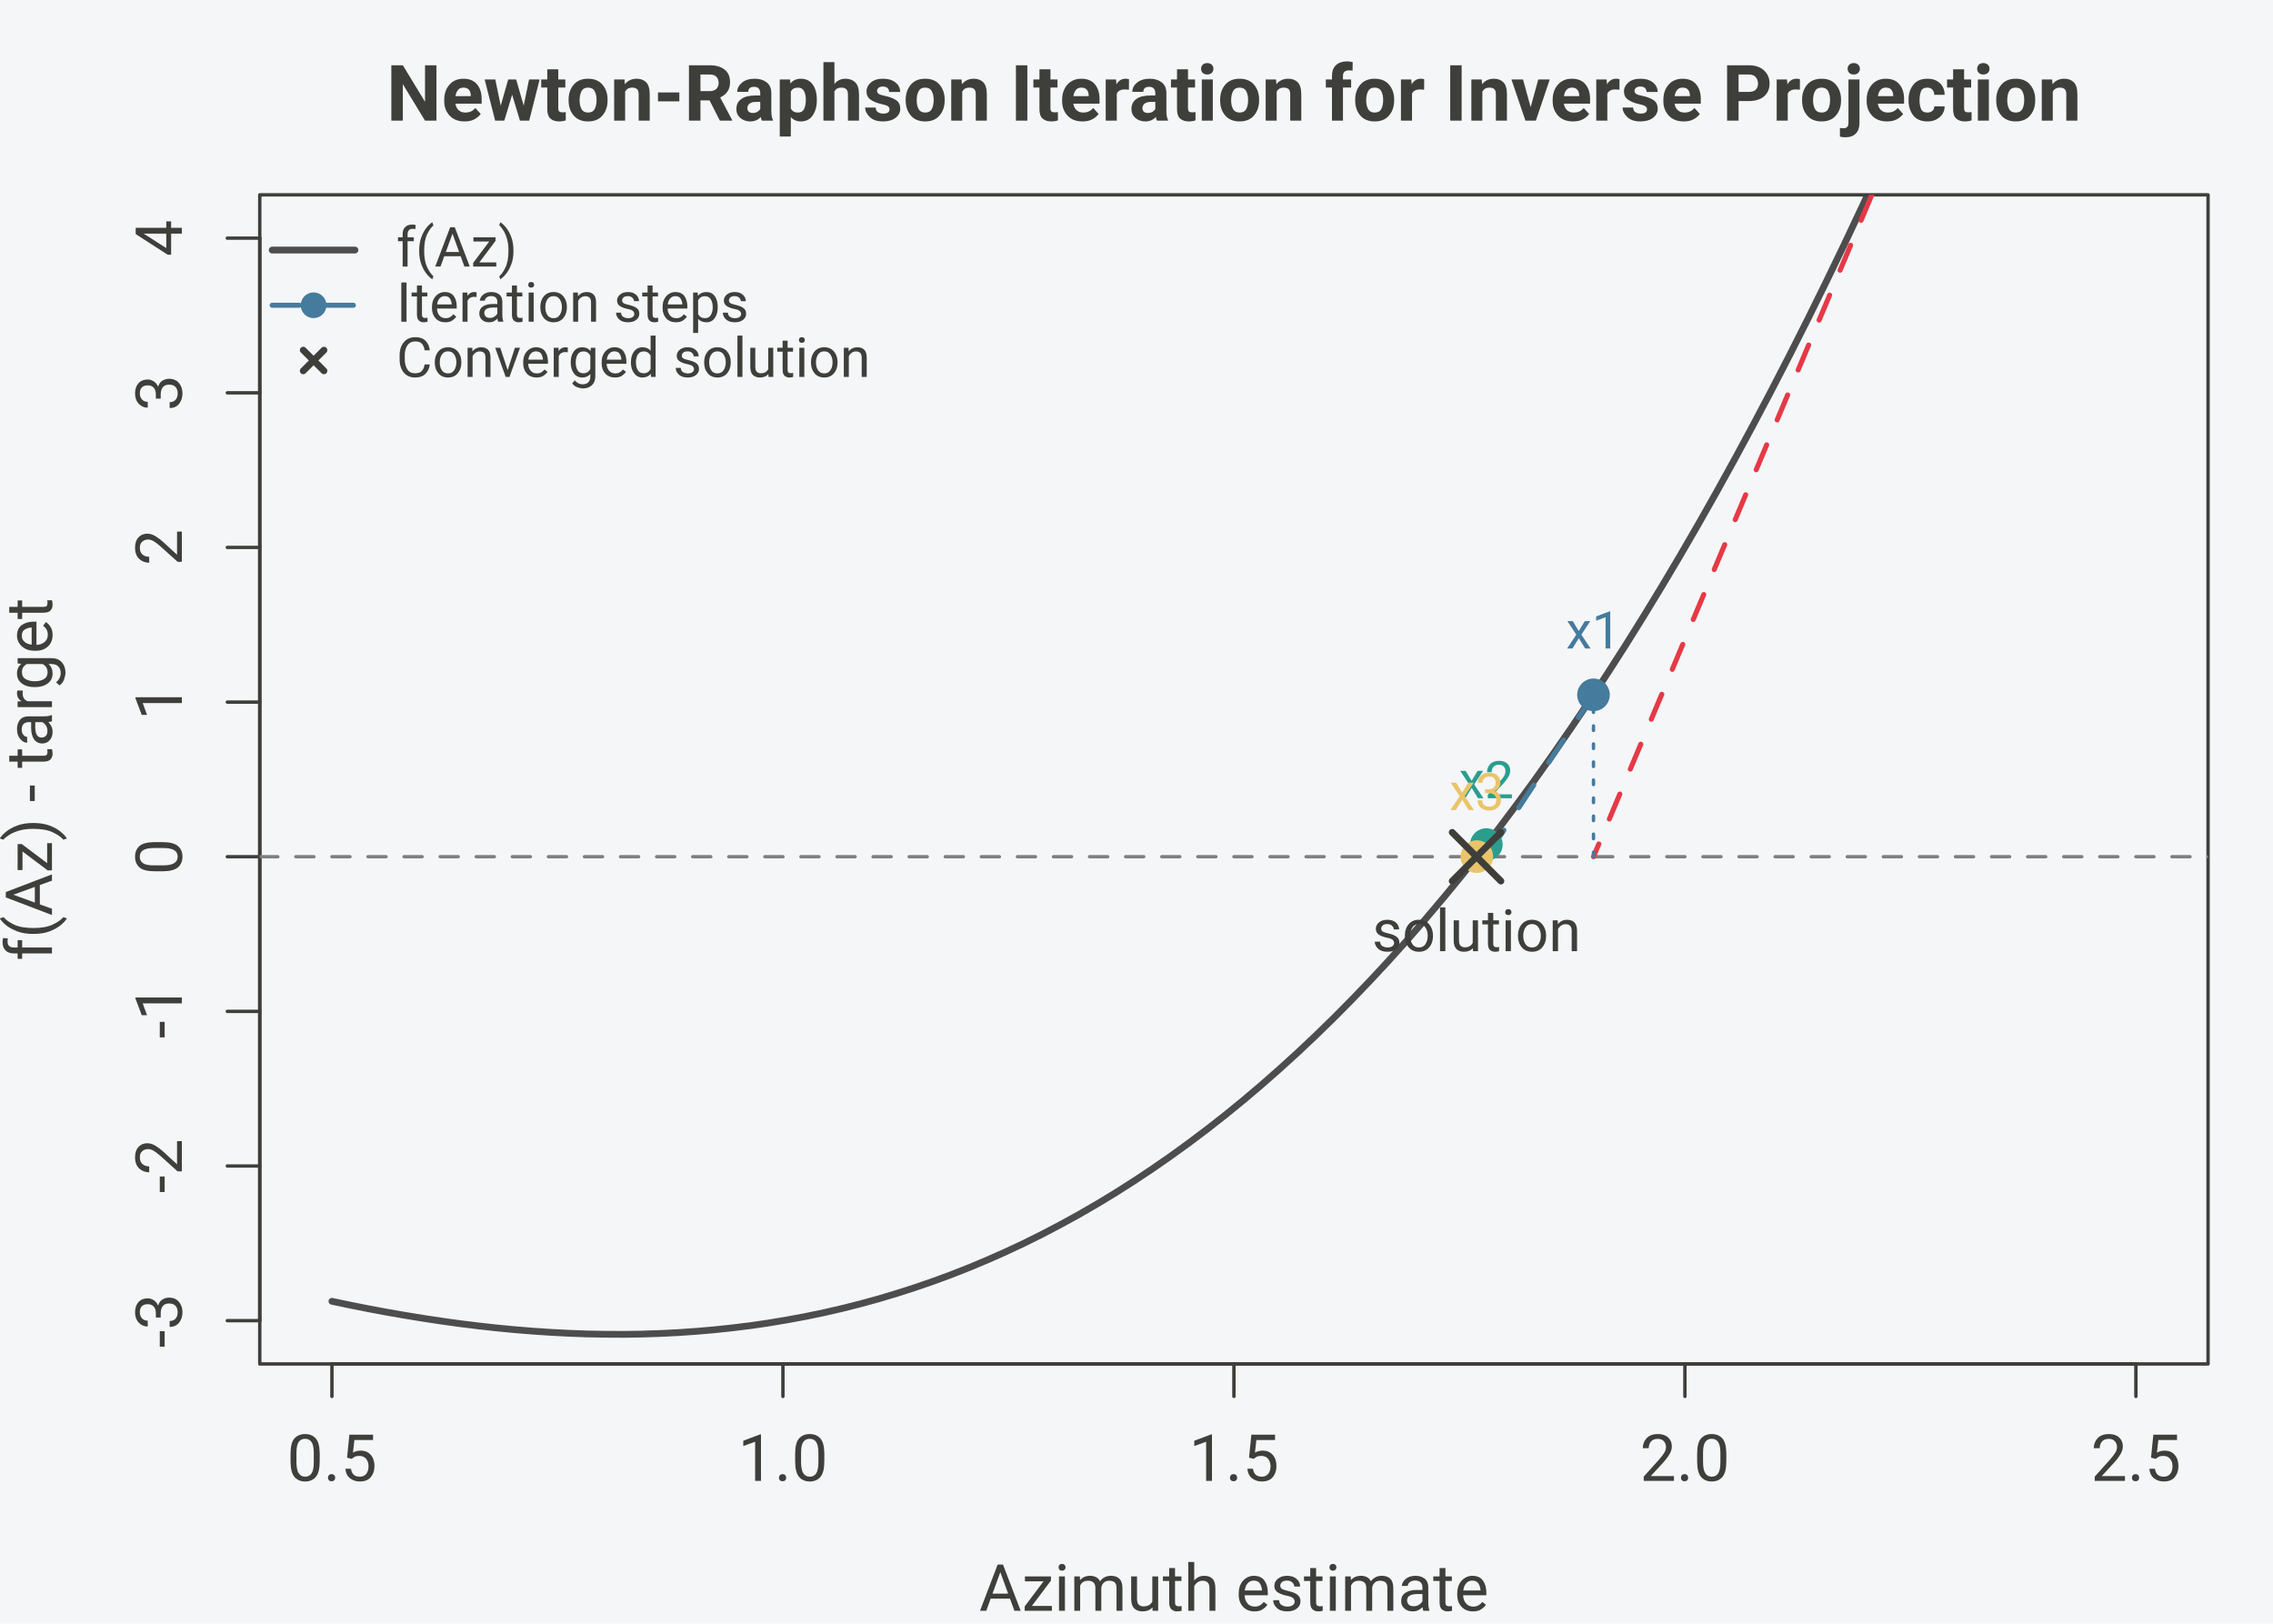
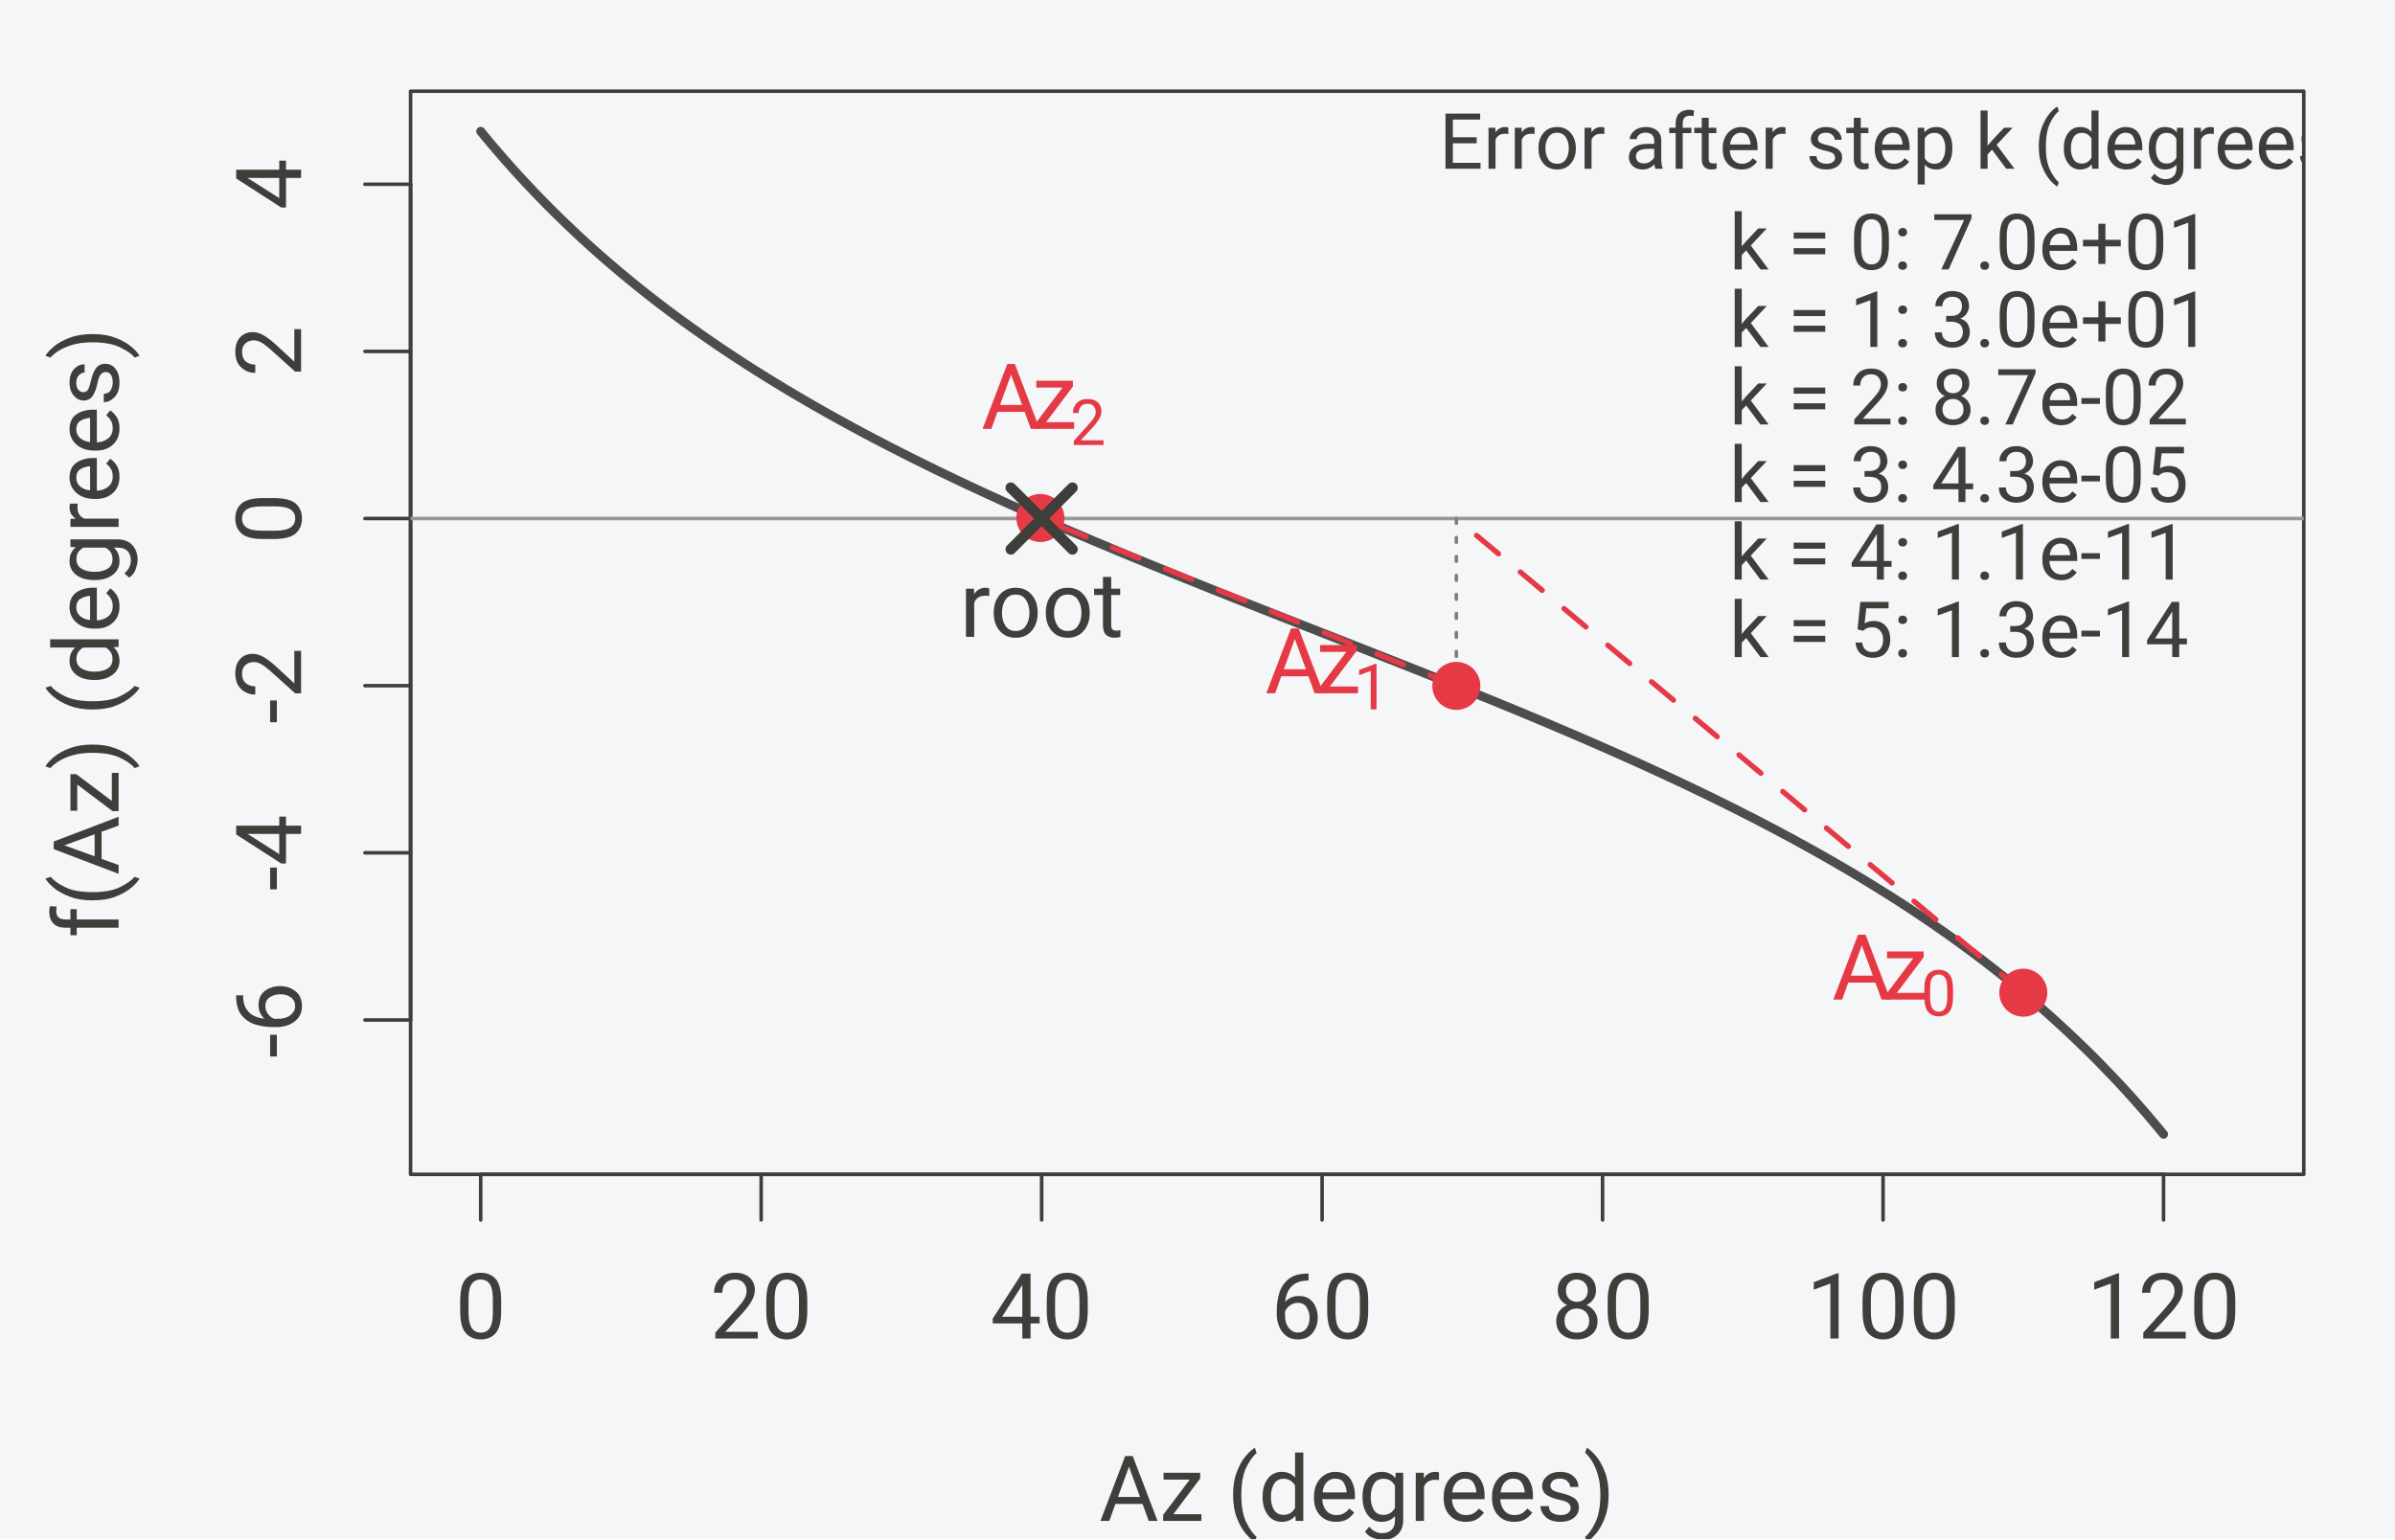
- <svg xmlns="http://www.w3.org/2000/svg" width="504.00pt" height="360.00pt" viewBox="0 0 504.00 360.00">
+ <svg xmlns="http://www.w3.org/2000/svg" width="504.00pt" height="324.00pt" viewBox="0 0 504.00 324.00">
  <g class="svglite">
    <defs>
      <style type="text/css">
    /* theme-aware-processed */
    .svglite line, .svglite polyline, .svglite polygon, .svglite path, .svglite circle {
      fill: none;
      stroke: #3E3F3A;
      stroke-linecap: round;
      stroke-linejoin: round;
      stroke-miterlimit: 10.00;
    }
    .svglite &gt; g &gt; rect {
      fill: none;
      stroke: #3E3F3A;
      stroke-linecap: round;
      stroke-linejoin: round;
      stroke-miterlimit: 10.00;
    }
    .svglite text {
      white-space: pre;
      fill: #3E3F3A;
    }
    .svglite g.glyphgroup path {
      fill: inherit;
      stroke: none;
    }
  </style>
    </defs>
    <rect class="svg-bg" width="100%" height="100%" style="stroke: none; fill: #F5F6F8;" />
    <defs>
-       <clipPath id="cpMC4wMHw1MDQuMDB8MC4wMHwzNjAuMDA=">
-         <rect x="0.00" y="0.00" width="504.00" height="360.00" />
+       <clipPath id="cpMC4wMHw1MDQuMDB8MC4wMHwzMjQuMDA=">
+         <rect x="0.00" y="0.00" width="504.00" height="324.00" />
      </clipPath>
    </defs>
-     <g clip-path="url(#cpMC4wMHw1MDQuMDB8MC4wMHwzNjAuMDA=)">
+     <g clip-path="url(#cpMC4wMHw1MDQuMDB8MC4wMHwzMjQuMDA=)">
</g>
    <defs>
-       <clipPath id="cpNTcuNjB8NDg5LjYwfDQzLjIwfDMwMi40MA==">
-         <rect x="57.60" y="43.20" width="432.00" height="259.20" />
+       <clipPath id="cpODYuNDB8NDg0LjgwfDE5LjIwfDI0Ny4yMA==">
+         <rect x="86.40" y="19.20" width="398.40" height="228.00" />
      </clipPath>
    </defs>
-     <g clip-path="url(#cpNTcuNjB8NDg5LjYwfDQzLjIwfDMwMi40MA==)">
-       <polyline points="73.60,288.51 77.64,289.36 81.68,290.16 85.72,290.92 89.76,291.62 93.80,292.28 97.84,292.89 101.88,293.45 105.92,293.95 109.96,294.40 114.00,294.79 118.04,295.12 122.08,295.39 126.13,295.60 130.17,295.75 134.21,295.82 138.25,295.84 142.29,295.78 146.33,295.65 150.37,295.45 154.41,295.17 158.45,294.82 162.49,294.39 166.53,293.89 170.57,293.30 174.61,292.62 178.65,291.87 182.69,291.03 186.73,290.10 190.77,289.08 194.81,287.97 198.85,286.76 202.89,285.46 206.93,284.07 210.97,282.58 215.01,280.99 219.05,279.29 223.09,277.50 227.14,275.60 231.18,273.59 235.22,271.47 239.26,269.25 243.30,266.91 247.34,264.46 251.38,261.89 255.42,259.21 259.46,256.41 263.50,253.49 267.54,250.45 271.58,247.29 275.62,244.00 279.66,240.58 283.70,237.03 287.74,233.36 291.78,229.55 295.82,225.61 299.86,221.53 303.90,217.32 307.94,212.97 311.98,208.48 316.02,203.84 320.06,199.06 324.11,194.14 328.15,189.07 332.19,183.85 336.23,178.48 340.27,172.96 344.31,167.28 348.35,161.45 352.39,155.46 356.43,149.31 360.47,143.01 364.51,136.53 368.55,129.90 372.59,123.10 376.63,116.13 380.67,108.99 384.71,101.68 388.75,94.20 392.79,86.55 396.83,78.72 400.87,70.71 404.91,62.52 408.95,54.15 412.99,45.60 417.03,36.86 421.07,27.94 425.12,18.83 429.16,9.53 433.20,0.034 437.24,-9.65 441.28,-19.53 445.32,-29.60 449.36,-39.88 453.40,-50.35 457.44,-61.03 461.48,-71.90 465.52,-82.99 469.56,-94.27 473.60,-105.77 " style="stroke-width: 1.50; stroke: #4D4D4D;" />
+     <g clip-path="url(#cpODYuNDB8NDg0LjgwfDE5LjIwfDI0Ny4yMA==)">
+       <polyline points="101.16,27.64 102.34,29.08 103.52,30.49 104.71,31.88 105.89,33.25 107.08,34.59 108.26,35.92 109.45,37.22 110.63,38.50 111.82,39.75 113.00,40.99 114.18,42.21 115.37,43.42 116.55,44.60 117.74,45.76 118.92,46.91 120.11,48.04 121.29,49.16 122.47,50.26 123.66,51.34 124.84,52.41 126.03,53.46 127.21,54.50 128.40,55.52 129.58,56.53 130.77,57.53 131.95,58.51 133.13,59.48 134.32,60.44 135.50,61.38 136.69,62.32 137.87,63.24 139.06,64.15 140.24,65.05 141.42,65.94 142.61,66.81 143.79,67.68 144.98,68.54 146.16,69.38 147.35,70.22 148.53,71.05 149.72,71.87 150.90,72.68 152.08,73.48 153.27,74.27 154.45,75.06 155.64,75.83 156.82,76.60 158.01,77.36 159.19,78.11 160.38,78.85 161.56,79.59 162.74,80.32 163.93,81.04 165.11,81.76 166.30,82.47 167.48,83.17 168.67,83.87 169.85,84.56 171.03,85.24 172.22,85.92 173.40,86.59 174.59,87.26 175.77,87.92 176.96,88.57 178.14,89.22 179.33,89.87 180.51,90.50 181.69,91.14 182.88,91.77 184.06,92.39 185.25,93.01 186.43,93.63 187.62,94.24 188.80,94.84 189.98,95.44 191.17,96.04 192.35,96.63 193.54,97.22 194.72,97.81 195.91,98.39 197.09,98.97 198.28,99.54 199.46,100.11 200.64,100.68 201.83,101.24 203.01,101.80 204.20,102.36 205.38,102.91 206.57,103.46 207.75,104.01 208.94,104.55 210.12,105.09 211.30,105.63 212.49,106.17 213.67,106.70 214.86,107.23 216.04,107.76 217.23,108.28 218.41,108.80 219.59,109.32 220.78,109.84 221.96,110.36 223.15,110.87 224.33,111.38 225.52,111.89 226.70,112.40 227.89,112.90 229.07,113.41 230.25,113.91 231.44,114.41 232.62,114.90 233.81,115.40 234.99,115.89 236.18,116.39 237.36,116.88 238.55,117.37 239.73,117.85 240.91,118.34 242.10,118.83 243.28,119.31 244.47,119.79 245.65,120.27 246.84,120.75 248.02,121.23 249.20,121.71 250.39,122.19 251.57,122.66 252.76,123.14 253.94,123.61 255.13,124.09 256.31,124.56 257.50,125.03 258.68,125.50 259.86,125.97 261.05,126.44 262.23,126.91 263.42,127.38 264.60,127.84 265.79,128.31 266.97,128.78 268.15,129.25 269.34,129.71 270.52,130.18 271.71,130.64 272.89,131.11 274.08,131.57 275.26,132.04 276.45,132.50 277.63,132.97 278.81,133.43 280.00,133.90 281.18,134.36 282.37,134.83 283.55,135.29 284.74,135.76 285.92,136.22 287.11,136.69 288.29,137.15 289.47,137.62 290.66,138.09 291.84,138.56 293.03,139.02 294.21,139.49 295.40,139.96 296.58,140.43 297.76,140.90 298.95,141.37 300.13,141.84 301.32,142.31 302.50,142.79 303.69,143.26 304.87,143.74 306.06,144.21 307.24,144.69 308.42,145.17 309.61,145.65 310.79,146.13 311.98,146.61 313.16,147.09 314.35,147.57 315.53,148.06 316.71,148.55 317.90,149.03 319.08,149.52 320.27,150.01 321.45,150.51 322.64,151.00 323.82,151.50 325.01,151.99 326.19,152.49 327.37,152.99 328.56,153.50 329.74,154.00 330.93,154.51 332.11,155.02 333.30,155.53 334.48,156.04 335.67,156.56 336.85,157.08 338.03,157.60 339.22,158.12 340.40,158.64 341.59,159.17 342.77,159.70 343.96,160.23 345.14,160.77 346.32,161.31 347.51,161.85 348.69,162.39 349.88,162.94 351.06,163.49 352.25,164.04 353.43,164.60 354.62,165.16 355.80,165.72 356.98,166.29 358.17,166.86 359.35,167.43 360.54,168.01 361.72,168.59 362.91,169.18 364.09,169.77 365.28,170.36 366.46,170.96 367.64,171.56 368.83,172.16 370.01,172.77 371.20,173.39 372.38,174.01 373.57,174.63 374.75,175.26 375.93,175.90 377.12,176.53 378.30,177.18 379.49,177.83 380.67,178.48 381.86,179.14 383.04,179.81 384.23,180.48 385.41,181.16 386.59,181.84 387.78,182.53 388.96,183.23 390.15,183.93 391.33,184.64 392.52,185.36 393.70,186.08 394.88,186.81 396.07,187.55 397.25,188.29 398.44,189.04 399.62,189.80 400.81,190.57 401.99,191.34 403.18,192.13 404.36,192.92 405.54,193.72 406.73,194.53 407.91,195.35 409.10,196.18 410.28,197.02 411.47,197.86 412.65,198.72 413.84,199.59 415.02,200.46 416.20,201.35 417.39,202.25 418.57,203.16 419.76,204.08 420.94,205.02 422.13,205.96 423.31,206.92 424.49,207.89 425.68,208.87 426.86,209.87 428.05,210.88 429.23,211.90 430.42,212.94 431.60,213.99 432.79,215.06 433.97,216.14 435.15,217.24 436.34,218.36 437.52,219.49 438.71,220.64 439.89,221.80 441.08,222.98 442.26,224.19 443.44,225.41 444.63,226.65 445.81,227.90 447.00,229.18 448.18,230.48 449.37,231.81 450.55,233.15 451.74,234.52 452.92,235.91 454.10,237.32 455.29,238.76 " style="stroke-width: 1.88; stroke: #4D4D4D;" />
    </g>
-     <g clip-path="url(#cpMC4wMHw1MDQuMDB8MC4wMHwzNjAuMDA=)">
-       <line x1="73.60" y1="302.40" x2="473.60" y2="302.40" style="stroke-width: 0.75;" />
-       <line x1="73.60" y1="302.40" x2="73.60" y2="309.60" style="stroke-width: 0.75;" />
-       <line x1="173.60" y1="302.40" x2="173.60" y2="309.60" style="stroke-width: 0.75;" />
-       <line x1="273.60" y1="302.40" x2="273.60" y2="309.60" style="stroke-width: 0.75;" />
-       <line x1="373.60" y1="302.40" x2="373.60" y2="309.60" style="stroke-width: 0.75;" />
-       <line x1="473.60" y1="302.40" x2="473.60" y2="309.60" style="stroke-width: 0.75;" />
-       <text x="73.60" y="328.32" text-anchor="middle" style="font-size: 1.2em; font-family: &quot;Roboto&quot;, -apple-system, BlinkMacSystemFont, &quot;Segoe UI&quot;, system-ui, sans-serif;">0.5</text>
-       <text x="173.60" y="328.32" text-anchor="middle" style="font-size: 1.2em; font-family: &quot;Roboto&quot;, -apple-system, BlinkMacSystemFont, &quot;Segoe UI&quot;, system-ui, sans-serif;">1.0</text>
-       <text x="273.60" y="328.32" text-anchor="middle" style="font-size: 1.2em; font-family: &quot;Roboto&quot;, -apple-system, BlinkMacSystemFont, &quot;Segoe UI&quot;, system-ui, sans-serif;">1.5</text>
-       <text x="373.60" y="328.32" text-anchor="middle" style="font-size: 1.2em; font-family: &quot;Roboto&quot;, -apple-system, BlinkMacSystemFont, &quot;Segoe UI&quot;, system-ui, sans-serif;">2.0</text>
-       <text x="473.60" y="328.32" text-anchor="middle" style="font-size: 1.2em; font-family: &quot;Roboto&quot;, -apple-system, BlinkMacSystemFont, &quot;Segoe UI&quot;, system-ui, sans-serif;">2.5</text>
-       <line x1="57.60" y1="292.80" x2="57.60" y2="52.80" style="stroke-width: 0.75;" />
-       <line x1="57.60" y1="292.80" x2="50.40" y2="292.80" style="stroke-width: 0.75;" />
-       <line x1="57.60" y1="258.51" x2="50.40" y2="258.51" style="stroke-width: 0.75;" />
-       <line x1="57.60" y1="224.23" x2="50.40" y2="224.23" style="stroke-width: 0.75;" />
-       <line x1="57.60" y1="189.94" x2="50.40" y2="189.94" style="stroke-width: 0.75;" />
-       <line x1="57.60" y1="155.66" x2="50.40" y2="155.66" style="stroke-width: 0.75;" />
-       <line x1="57.60" y1="121.37" x2="50.40" y2="121.37" style="stroke-width: 0.75;" />
-       <line x1="57.60" y1="87.09" x2="50.40" y2="87.09" style="stroke-width: 0.75;" />
-       <line x1="57.60" y1="52.80" x2="50.40" y2="52.80" style="stroke-width: 0.75;" />
-       <text transform="translate(40.32,292.80) rotate(-90)" text-anchor="middle" style="font-size: 1.2em; font-family: &quot;Roboto&quot;, -apple-system, BlinkMacSystemFont, &quot;Segoe UI&quot;, system-ui, sans-serif;">-3</text>
-       <text transform="translate(40.32,258.51) rotate(-90)" text-anchor="middle" style="font-size: 1.2em; font-family: &quot;Roboto&quot;, -apple-system, BlinkMacSystemFont, &quot;Segoe UI&quot;, system-ui, sans-serif;">-2</text>
-       <text transform="translate(40.32,224.23) rotate(-90)" text-anchor="middle" style="font-size: 1.2em; font-family: &quot;Roboto&quot;, -apple-system, BlinkMacSystemFont, &quot;Segoe UI&quot;, system-ui, sans-serif;">-1</text>
-       <text transform="translate(40.32,189.94) rotate(-90)" text-anchor="middle" style="font-size: 1.2em; font-family: &quot;Roboto&quot;, -apple-system, BlinkMacSystemFont, &quot;Segoe UI&quot;, system-ui, sans-serif;">0</text>
-       <text transform="translate(40.32,155.66) rotate(-90)" text-anchor="middle" style="font-size: 1.2em; font-family: &quot;Roboto&quot;, -apple-system, BlinkMacSystemFont, &quot;Segoe UI&quot;, system-ui, sans-serif;">1</text>
-       <text transform="translate(40.32,121.37) rotate(-90)" text-anchor="middle" style="font-size: 1.2em; font-family: &quot;Roboto&quot;, -apple-system, BlinkMacSystemFont, &quot;Segoe UI&quot;, system-ui, sans-serif;">2</text>
-       <text transform="translate(40.32,87.09) rotate(-90)" text-anchor="middle" style="font-size: 1.2em; font-family: &quot;Roboto&quot;, -apple-system, BlinkMacSystemFont, &quot;Segoe UI&quot;, system-ui, sans-serif;">3</text>
-       <text transform="translate(40.32,52.80) rotate(-90)" text-anchor="middle" style="font-size: 1.2em; font-family: &quot;Roboto&quot;, -apple-system, BlinkMacSystemFont, &quot;Segoe UI&quot;, system-ui, sans-serif;">4</text>
-       <polygon points="57.60,302.40 489.60,302.40 489.60,43.20 57.60,43.20 " style="stroke-width: 0.75;" />
-       <text x="273.60" y="26.75" text-anchor="middle" style="font-size: 1.44em; font-weight: bold; font-family: &quot;Roboto&quot;, -apple-system, BlinkMacSystemFont, &quot;Segoe UI&quot;, system-ui, sans-serif;">Newton-Raphson Iteration for Inverse Projection</text>
-       <text x="273.60" y="357.12" text-anchor="middle" style="font-size: 1.2em; font-family: &quot;Roboto&quot;, -apple-system, BlinkMacSystemFont, &quot;Segoe UI&quot;, system-ui, sans-serif;">Azimuth estimate</text>
-       <text transform="translate(11.52,172.80) rotate(-90)" text-anchor="middle" style="font-size: 1.2em; font-family: &quot;Roboto&quot;, -apple-system, BlinkMacSystemFont, &quot;Segoe UI&quot;, system-ui, sans-serif;">f(Az) - target</text>
+     <g clip-path="url(#cpMC4wMHw1MDQuMDB8MC4wMHwzMjQuMDA=)">
+       <line x1="101.16" y1="247.20" x2="455.29" y2="247.20" style="stroke-width: 0.75;" />
+       <line x1="101.16" y1="247.20" x2="101.16" y2="256.80" style="stroke-width: 0.75;" />
+       <line x1="160.18" y1="247.20" x2="160.18" y2="256.80" style="stroke-width: 0.75;" />
+       <line x1="219.20" y1="247.20" x2="219.20" y2="256.80" style="stroke-width: 0.75;" />
+       <line x1="278.22" y1="247.20" x2="278.22" y2="256.80" style="stroke-width: 0.75;" />
+       <line x1="337.24" y1="247.20" x2="337.24" y2="256.80" style="stroke-width: 0.75;" />
+       <line x1="396.27" y1="247.20" x2="396.27" y2="256.80" style="stroke-width: 0.75;" />
+       <line x1="455.29" y1="247.20" x2="455.29" y2="256.80" style="stroke-width: 0.75;" />
+       <text x="101.16" y="281.76" text-anchor="middle" style="font-size: 1.6em; font-family: &quot;Roboto&quot;, -apple-system, BlinkMacSystemFont, &quot;Segoe UI&quot;, system-ui, sans-serif;">0</text>
+       <text x="160.18" y="281.76" text-anchor="middle" style="font-size: 1.6em; font-family: &quot;Roboto&quot;, -apple-system, BlinkMacSystemFont, &quot;Segoe UI&quot;, system-ui, sans-serif;">20</text>
+       <text x="219.20" y="281.76" text-anchor="middle" style="font-size: 1.6em; font-family: &quot;Roboto&quot;, -apple-system, BlinkMacSystemFont, &quot;Segoe UI&quot;, system-ui, sans-serif;">40</text>
+       <text x="278.22" y="281.76" text-anchor="middle" style="font-size: 1.6em; font-family: &quot;Roboto&quot;, -apple-system, BlinkMacSystemFont, &quot;Segoe UI&quot;, system-ui, sans-serif;">60</text>
+       <text x="337.24" y="281.76" text-anchor="middle" style="font-size: 1.6em; font-family: &quot;Roboto&quot;, -apple-system, BlinkMacSystemFont, &quot;Segoe UI&quot;, system-ui, sans-serif;">80</text>
+       <text x="396.27" y="281.76" text-anchor="middle" style="font-size: 1.6em; font-family: &quot;Roboto&quot;, -apple-system, BlinkMacSystemFont, &quot;Segoe UI&quot;, system-ui, sans-serif;">100</text>
+       <text x="455.29" y="281.76" text-anchor="middle" style="font-size: 1.6em; font-family: &quot;Roboto&quot;, -apple-system, BlinkMacSystemFont, &quot;Segoe UI&quot;, system-ui, sans-serif;">120</text>
+       <line x1="86.40" y1="214.71" x2="86.40" y2="38.78" style="stroke-width: 0.75;" />
+       <line x1="86.40" y1="214.71" x2="76.80" y2="214.71" style="stroke-width: 0.75;" />
+       <line x1="86.40" y1="179.52" x2="76.80" y2="179.52" style="stroke-width: 0.75;" />
+       <line x1="86.40" y1="144.34" x2="76.80" y2="144.34" style="stroke-width: 0.75;" />
+       <line x1="86.40" y1="109.15" x2="76.80" y2="109.15" style="stroke-width: 0.75;" />
+       <line x1="86.40" y1="73.97" x2="76.80" y2="73.97" style="stroke-width: 0.75;" />
+       <line x1="86.40" y1="38.78" x2="76.80" y2="38.78" style="stroke-width: 0.75;" />
+       <text transform="translate(63.36,214.71) rotate(-90)" text-anchor="middle" style="font-size: 1.6em; font-family: &quot;Roboto&quot;, -apple-system, BlinkMacSystemFont, &quot;Segoe UI&quot;, system-ui, sans-serif;">-6</text>
+       <text transform="translate(63.36,179.52) rotate(-90)" text-anchor="middle" style="font-size: 1.6em; font-family: &quot;Roboto&quot;, -apple-system, BlinkMacSystemFont, &quot;Segoe UI&quot;, system-ui, sans-serif;">-4</text>
+       <text transform="translate(63.36,144.34) rotate(-90)" text-anchor="middle" style="font-size: 1.6em; font-family: &quot;Roboto&quot;, -apple-system, BlinkMacSystemFont, &quot;Segoe UI&quot;, system-ui, sans-serif;">-2</text>
+       <text transform="translate(63.36,109.15) rotate(-90)" text-anchor="middle" style="font-size: 1.6em; font-family: &quot;Roboto&quot;, -apple-system, BlinkMacSystemFont, &quot;Segoe UI&quot;, system-ui, sans-serif;">0</text>
+       <text transform="translate(63.36,73.97) rotate(-90)" text-anchor="middle" style="font-size: 1.6em; font-family: &quot;Roboto&quot;, -apple-system, BlinkMacSystemFont, &quot;Segoe UI&quot;, system-ui, sans-serif;">2</text>
+       <text transform="translate(63.36,38.78) rotate(-90)" text-anchor="middle" style="font-size: 1.6em; font-family: &quot;Roboto&quot;, -apple-system, BlinkMacSystemFont, &quot;Segoe UI&quot;, system-ui, sans-serif;">4</text>
+       <polygon points="86.40,247.20 484.80,247.20 484.80,19.20 86.40,19.20 " style="stroke-width: 0.75;" />
+       <text x="285.60" y="320.16" text-anchor="middle" style="font-size: 1.6em; font-family: &quot;Roboto&quot;, -apple-system, BlinkMacSystemFont, &quot;Segoe UI&quot;, system-ui, sans-serif;">Az (degrees)</text>
+       <text transform="translate(24.96,133.20) rotate(-90)" text-anchor="middle" style="font-size: 1.6em; font-family: &quot;Roboto&quot;, -apple-system, BlinkMacSystemFont, &quot;Segoe UI&quot;, system-ui, sans-serif;">f(Az) (degrees)</text>
    </g>
-     <g clip-path="url(#cpNTcuNjB8NDg5LjYwfDQzLjIwfDMwMi40MA==)">
-       <line x1="57.60" y1="189.94" x2="489.60" y2="189.94" style="stroke-width: 0.75; stroke: #7F7F7F; stroke-dasharray: 4.00,4.00;" />
-       <circle cx="433.60" cy="-0.93" r="3.24" style="stroke-width: 0.75; stroke: #E63946; fill: #E63946;" />
-       <text x="433.60" y="-11.25" text-anchor="middle" style="font-size: 0.96em;fill: #E63946; font-family: &quot;Roboto&quot;, -apple-system, BlinkMacSystemFont, &quot;Segoe UI&quot;, system-ui, sans-serif;">x0</text>
-       <line x1="433.60" y1="-0.93" x2="353.33" y2="189.94" style="stroke-width: 1.12; stroke: #E63946; stroke-dasharray: 6.00,6.00;" />
-       <line x1="353.33" y1="189.94" x2="353.33" y2="154.05" style="stroke-width: 0.75; stroke: #457B9D; stroke-dasharray: 1.00,3.00;" />
-       <circle cx="353.33" cy="154.05" r="3.24" style="stroke-width: 0.75; stroke: #457B9D; fill: #457B9D;" />
-       <text x="353.33" y="143.78" text-anchor="middle" style="font-size: 0.96em;fill: #457B9D; font-family: &quot;Roboto&quot;, -apple-system, BlinkMacSystemFont, &quot;Segoe UI&quot;, system-ui, sans-serif;">x1</text>
-       <line x1="353.33" y1="154.05" x2="329.57" y2="189.94" style="stroke-width: 1.12; stroke: #457B9D; stroke-dasharray: 6.00,6.00;" />
-       <line x1="329.57" y1="189.94" x2="329.57" y2="187.25" style="stroke-width: 0.75; stroke: #2A9D8F; stroke-dasharray: 1.00,3.00;" />
-       <circle cx="329.57" cy="187.25" r="3.24" style="stroke-width: 0.75; stroke: #2A9D8F; fill: #2A9D8F;" />
-       <text x="329.57" y="176.98" text-anchor="middle" style="font-size: 0.96em;fill: #2A9D8F; font-family: &quot;Roboto&quot;, -apple-system, BlinkMacSystemFont, &quot;Segoe UI&quot;, system-ui, sans-serif;">x2</text>
-       <line x1="329.57" y1="187.25" x2="327.47" y2="189.94" style="stroke-width: 1.12; stroke: #2A9D8F; stroke-dasharray: 6.00,6.00;" />
-       <line x1="327.47" y1="189.94" x2="327.47" y2="189.92" style="stroke-width: 0.75; stroke: #E9C46A; stroke-dasharray: 1.00,3.00;" />
-       <circle cx="327.47" cy="189.92" r="3.24" style="stroke-width: 0.75; stroke: #E9C46A; fill: #E9C46A;" />
-       <text x="327.47" y="179.60" text-anchor="middle" style="font-size: 0.96em;fill: #E9C46A; font-family: &quot;Roboto&quot;, -apple-system, BlinkMacSystemFont, &quot;Segoe UI&quot;, system-ui, sans-serif;">x3</text>
-       <line x1="322.00" y1="195.34" x2="332.80" y2="184.54" style="stroke-width: 1.50;" />
-       <line x1="322.00" y1="184.54" x2="332.80" y2="195.34" style="stroke-width: 1.50;" />
-       <text x="327.40" y="210.89" text-anchor="middle" style="font-size: 1.08em; font-family: &quot;Roboto&quot;, -apple-system, BlinkMacSystemFont, &quot;Segoe UI&quot;, system-ui, sans-serif;">solution</text>
-       <line x1="60.35" y1="55.44" x2="78.71" y2="55.44" style="stroke-width: 1.50; stroke: #4D4D4D;" />
-       <line x1="60.35" y1="67.68" x2="78.71" y2="67.68" style="stroke-width: 1.12; stroke: #457B9D; stroke-dasharray: 6.00,6.00;" />
-       <circle cx="69.53" cy="67.68" r="2.29" style="stroke-width: 1.12; stroke: #457B9D; fill: #457B9D;" />
-       <line x1="67.24" y1="82.22" x2="71.83" y2="77.63" style="stroke-width: 1.50;" />
-       <line x1="67.24" y1="77.63" x2="71.83" y2="82.22" style="stroke-width: 1.50;" />
-       <text x="87.89" y="59.09" style="font-size: 1.02em; font-family: &quot;Roboto&quot;, -apple-system, BlinkMacSystemFont, &quot;Segoe UI&quot;, system-ui, sans-serif;">f(Az)</text>
-       <text x="87.89" y="71.33" style="font-size: 1.02em; font-family: &quot;Roboto&quot;, -apple-system, BlinkMacSystemFont, &quot;Segoe UI&quot;, system-ui, sans-serif;">Iteration steps</text>
-       <text x="87.89" y="83.57" style="font-size: 1.02em; font-family: &quot;Roboto&quot;, -apple-system, BlinkMacSystemFont, &quot;Segoe UI&quot;, system-ui, sans-serif;">Converged solution</text>
+     <g clip-path="url(#cpODYuNDB8NDg0LjgwfDE5LjIwfDI0Ny4yMA==)">
+       <line x1="86.40" y1="109.15" x2="484.80" y2="109.15" style="stroke-width: 0.75; stroke: #999999;" />
+       <polyline points="425.78,208.96 306.47,109.15 " style="stroke-width: 1.12; stroke: #E63946; stroke-dasharray: 6.00,6.00;" />
+       <polyline points="306.47,109.15 306.47,144.38 " style="stroke-width: 0.75; stroke: #7F7F7F; stroke-dasharray: 1.00,3.00;" />
+       <polyline points="306.47,144.38 218.94,109.15 " style="stroke-width: 1.12; stroke: #E63946; stroke-dasharray: 6.00,6.00;" />
+       <polyline points="218.94,109.15 218.94,109.04 " style="stroke-width: 0.75; stroke: #7F7F7F; stroke-dasharray: 1.00,3.00;" />
+       <circle cx="425.78" cy="208.96" r="4.68" style="stroke-width: 0.75; stroke: #E63946; fill: #E63946;" />
+       <circle cx="306.47" cy="144.38" r="4.68" style="stroke-width: 0.75; stroke: #E63946; fill: #E63946;" />
+       <circle cx="218.94" cy="109.04" r="4.68" style="stroke-width: 0.75; stroke: #E63946; fill: #E63946;" />
+       <text x="385.53" y="210.42" style="font-size: 1.6em;fill: #E63946; font-family: &quot;Roboto&quot;, -apple-system, BlinkMacSystemFont, &quot;Segoe UI&quot;, system-ui, sans-serif;">A</text>
+       <text x="396.20" y="210.42" style="font-size: 1.6em;fill: #E63946; font-family: &quot;Roboto&quot;, -apple-system, BlinkMacSystemFont, &quot;Segoe UI&quot;, system-ui, sans-serif;">z</text>
+       <text x="404.20" y="213.82" style="font-size: 1.12em;fill: #E63946; font-family: &quot;Roboto&quot;, -apple-system, BlinkMacSystemFont, &quot;Segoe UI&quot;, system-ui, sans-serif;">0</text>
+       <text x="266.22" y="145.93" style="font-size: 1.6em;fill: #E63946; font-family: &quot;Roboto&quot;, -apple-system, BlinkMacSystemFont, &quot;Segoe UI&quot;, system-ui, sans-serif;">A</text>
+       <text x="276.89" y="145.93" style="font-size: 1.6em;fill: #E63946; font-family: &quot;Roboto&quot;, -apple-system, BlinkMacSystemFont, &quot;Segoe UI&quot;, system-ui, sans-serif;">z</text>
+       <text x="284.89" y="149.33" style="font-size: 1.12em;fill: #E63946; font-family: &quot;Roboto&quot;, -apple-system, BlinkMacSystemFont, &quot;Segoe UI&quot;, system-ui, sans-serif;">1</text>
+       <text x="206.50" y="90.28" style="font-size: 1.6em;fill: #E63946; font-family: &quot;Roboto&quot;, -apple-system, BlinkMacSystemFont, &quot;Segoe UI&quot;, system-ui, sans-serif;">A</text>
+       <text x="217.17" y="90.28" style="font-size: 1.6em;fill: #E63946; font-family: &quot;Roboto&quot;, -apple-system, BlinkMacSystemFont, &quot;Segoe UI&quot;, system-ui, sans-serif;">z</text>
+       <text x="225.17" y="93.68" style="font-size: 1.12em;fill: #E63946; font-family: &quot;Roboto&quot;, -apple-system, BlinkMacSystemFont, &quot;Segoe UI&quot;, system-ui, sans-serif;">2</text>
+       <line x1="212.72" y1="115.63" x2="225.68" y2="102.67" style="stroke-width: 2.25;" />
+       <line x1="212.72" y1="102.67" x2="225.68" y2="115.63" style="stroke-width: 2.25;" />
+       <text x="219.20" y="134.06" text-anchor="middle" style="font-size: 1.6em; font-family: &quot;Roboto&quot;, -apple-system, BlinkMacSystemFont, &quot;Segoe UI&quot;, system-ui, sans-serif;">root</text>
+       <text x="400.11" y="35.52" text-anchor="middle" style="font-size: 1.36em; font-family: &quot;Roboto&quot;, -apple-system, BlinkMacSystemFont, &quot;Segoe UI&quot;, system-ui, sans-serif;">Error after step k (degrees)</text>
+       <text x="363.92" y="56.71" style="font-size: 1.36em; font-family: &quot;Roboto&quot;, -apple-system, BlinkMacSystemFont, &quot;Segoe UI&quot;, system-ui, sans-serif;">k = 0:  7.0e+01</text>
+       <text x="363.92" y="73.03" style="font-size: 1.36em; font-family: &quot;Roboto&quot;, -apple-system, BlinkMacSystemFont, &quot;Segoe UI&quot;, system-ui, sans-serif;">k = 1:  3.0e+01</text>
+       <text x="363.92" y="89.35" style="font-size: 1.36em; font-family: &quot;Roboto&quot;, -apple-system, BlinkMacSystemFont, &quot;Segoe UI&quot;, system-ui, sans-serif;">k = 2:  8.7e-02</text>
+       <text x="363.92" y="105.67" style="font-size: 1.36em; font-family: &quot;Roboto&quot;, -apple-system, BlinkMacSystemFont, &quot;Segoe UI&quot;, system-ui, sans-serif;">k = 3:  4.3e-05</text>
+       <text x="363.92" y="121.99" style="font-size: 1.36em; font-family: &quot;Roboto&quot;, -apple-system, BlinkMacSystemFont, &quot;Segoe UI&quot;, system-ui, sans-serif;">k = 4:  1.1e-11</text>
+       <text x="363.92" y="138.31" style="font-size: 1.36em; font-family: &quot;Roboto&quot;, -apple-system, BlinkMacSystemFont, &quot;Segoe UI&quot;, system-ui, sans-serif;">k = 5:  1.3e-14</text>
    </g>
  </g>
</svg>
